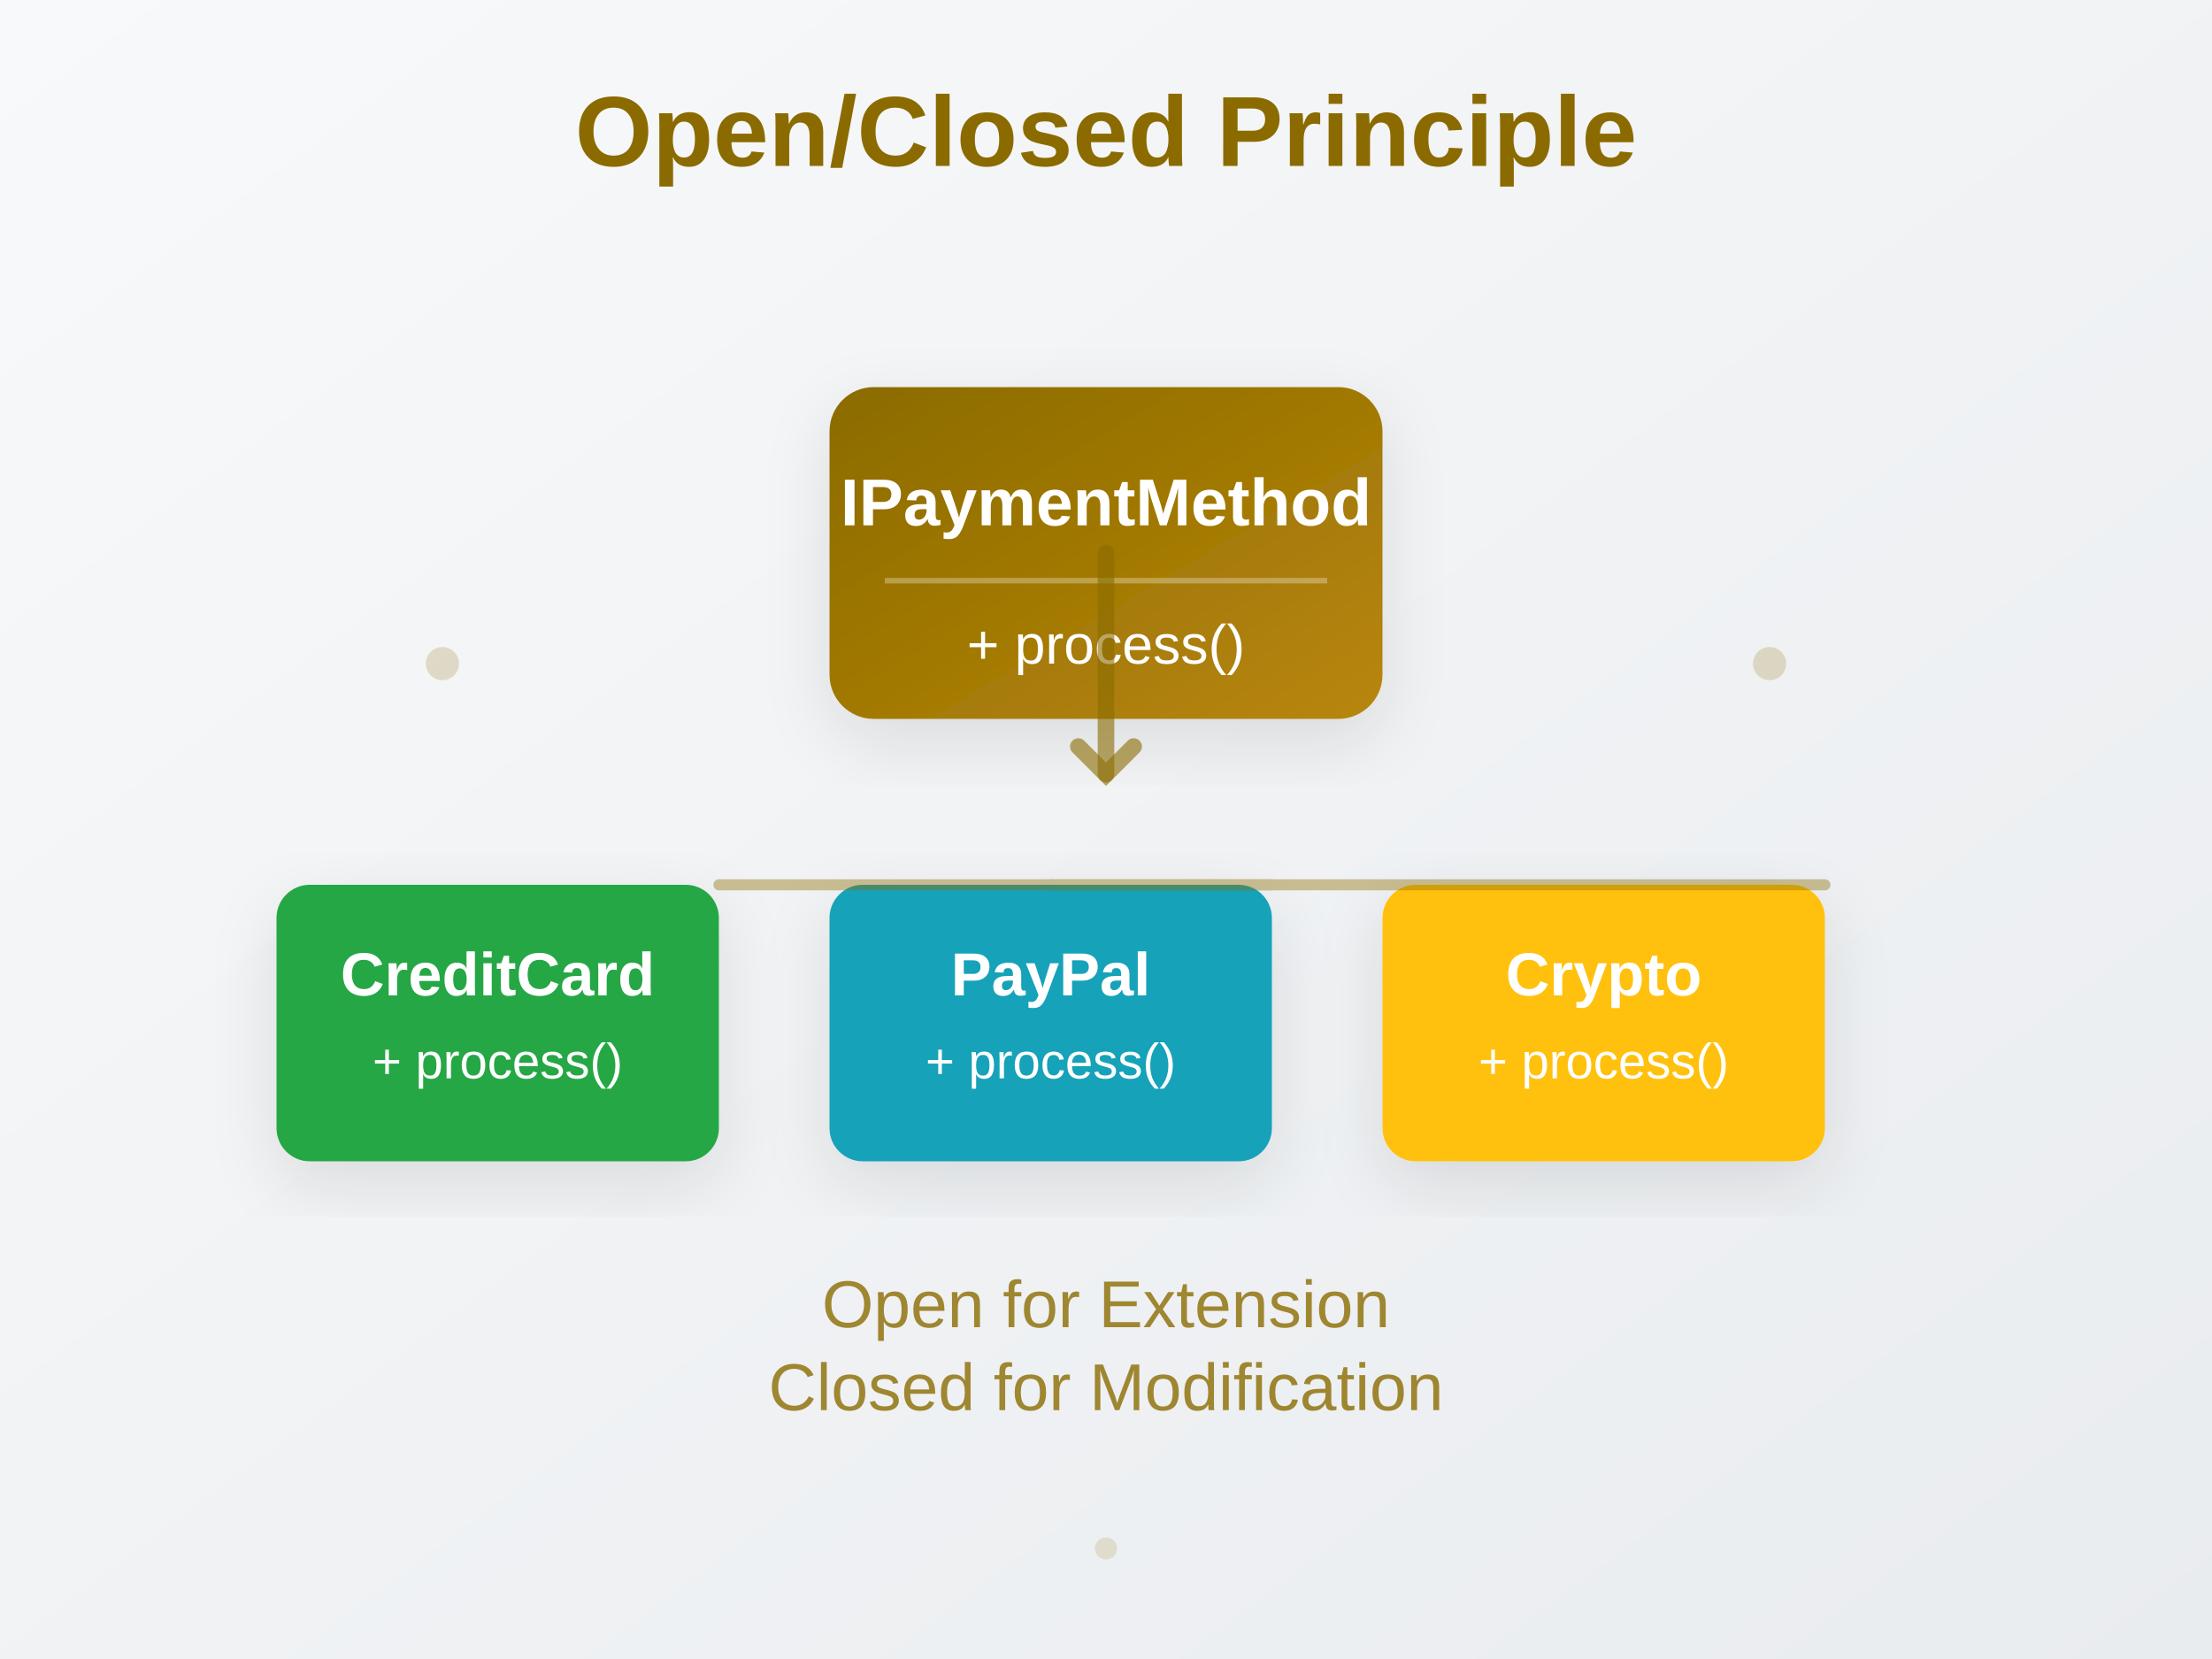
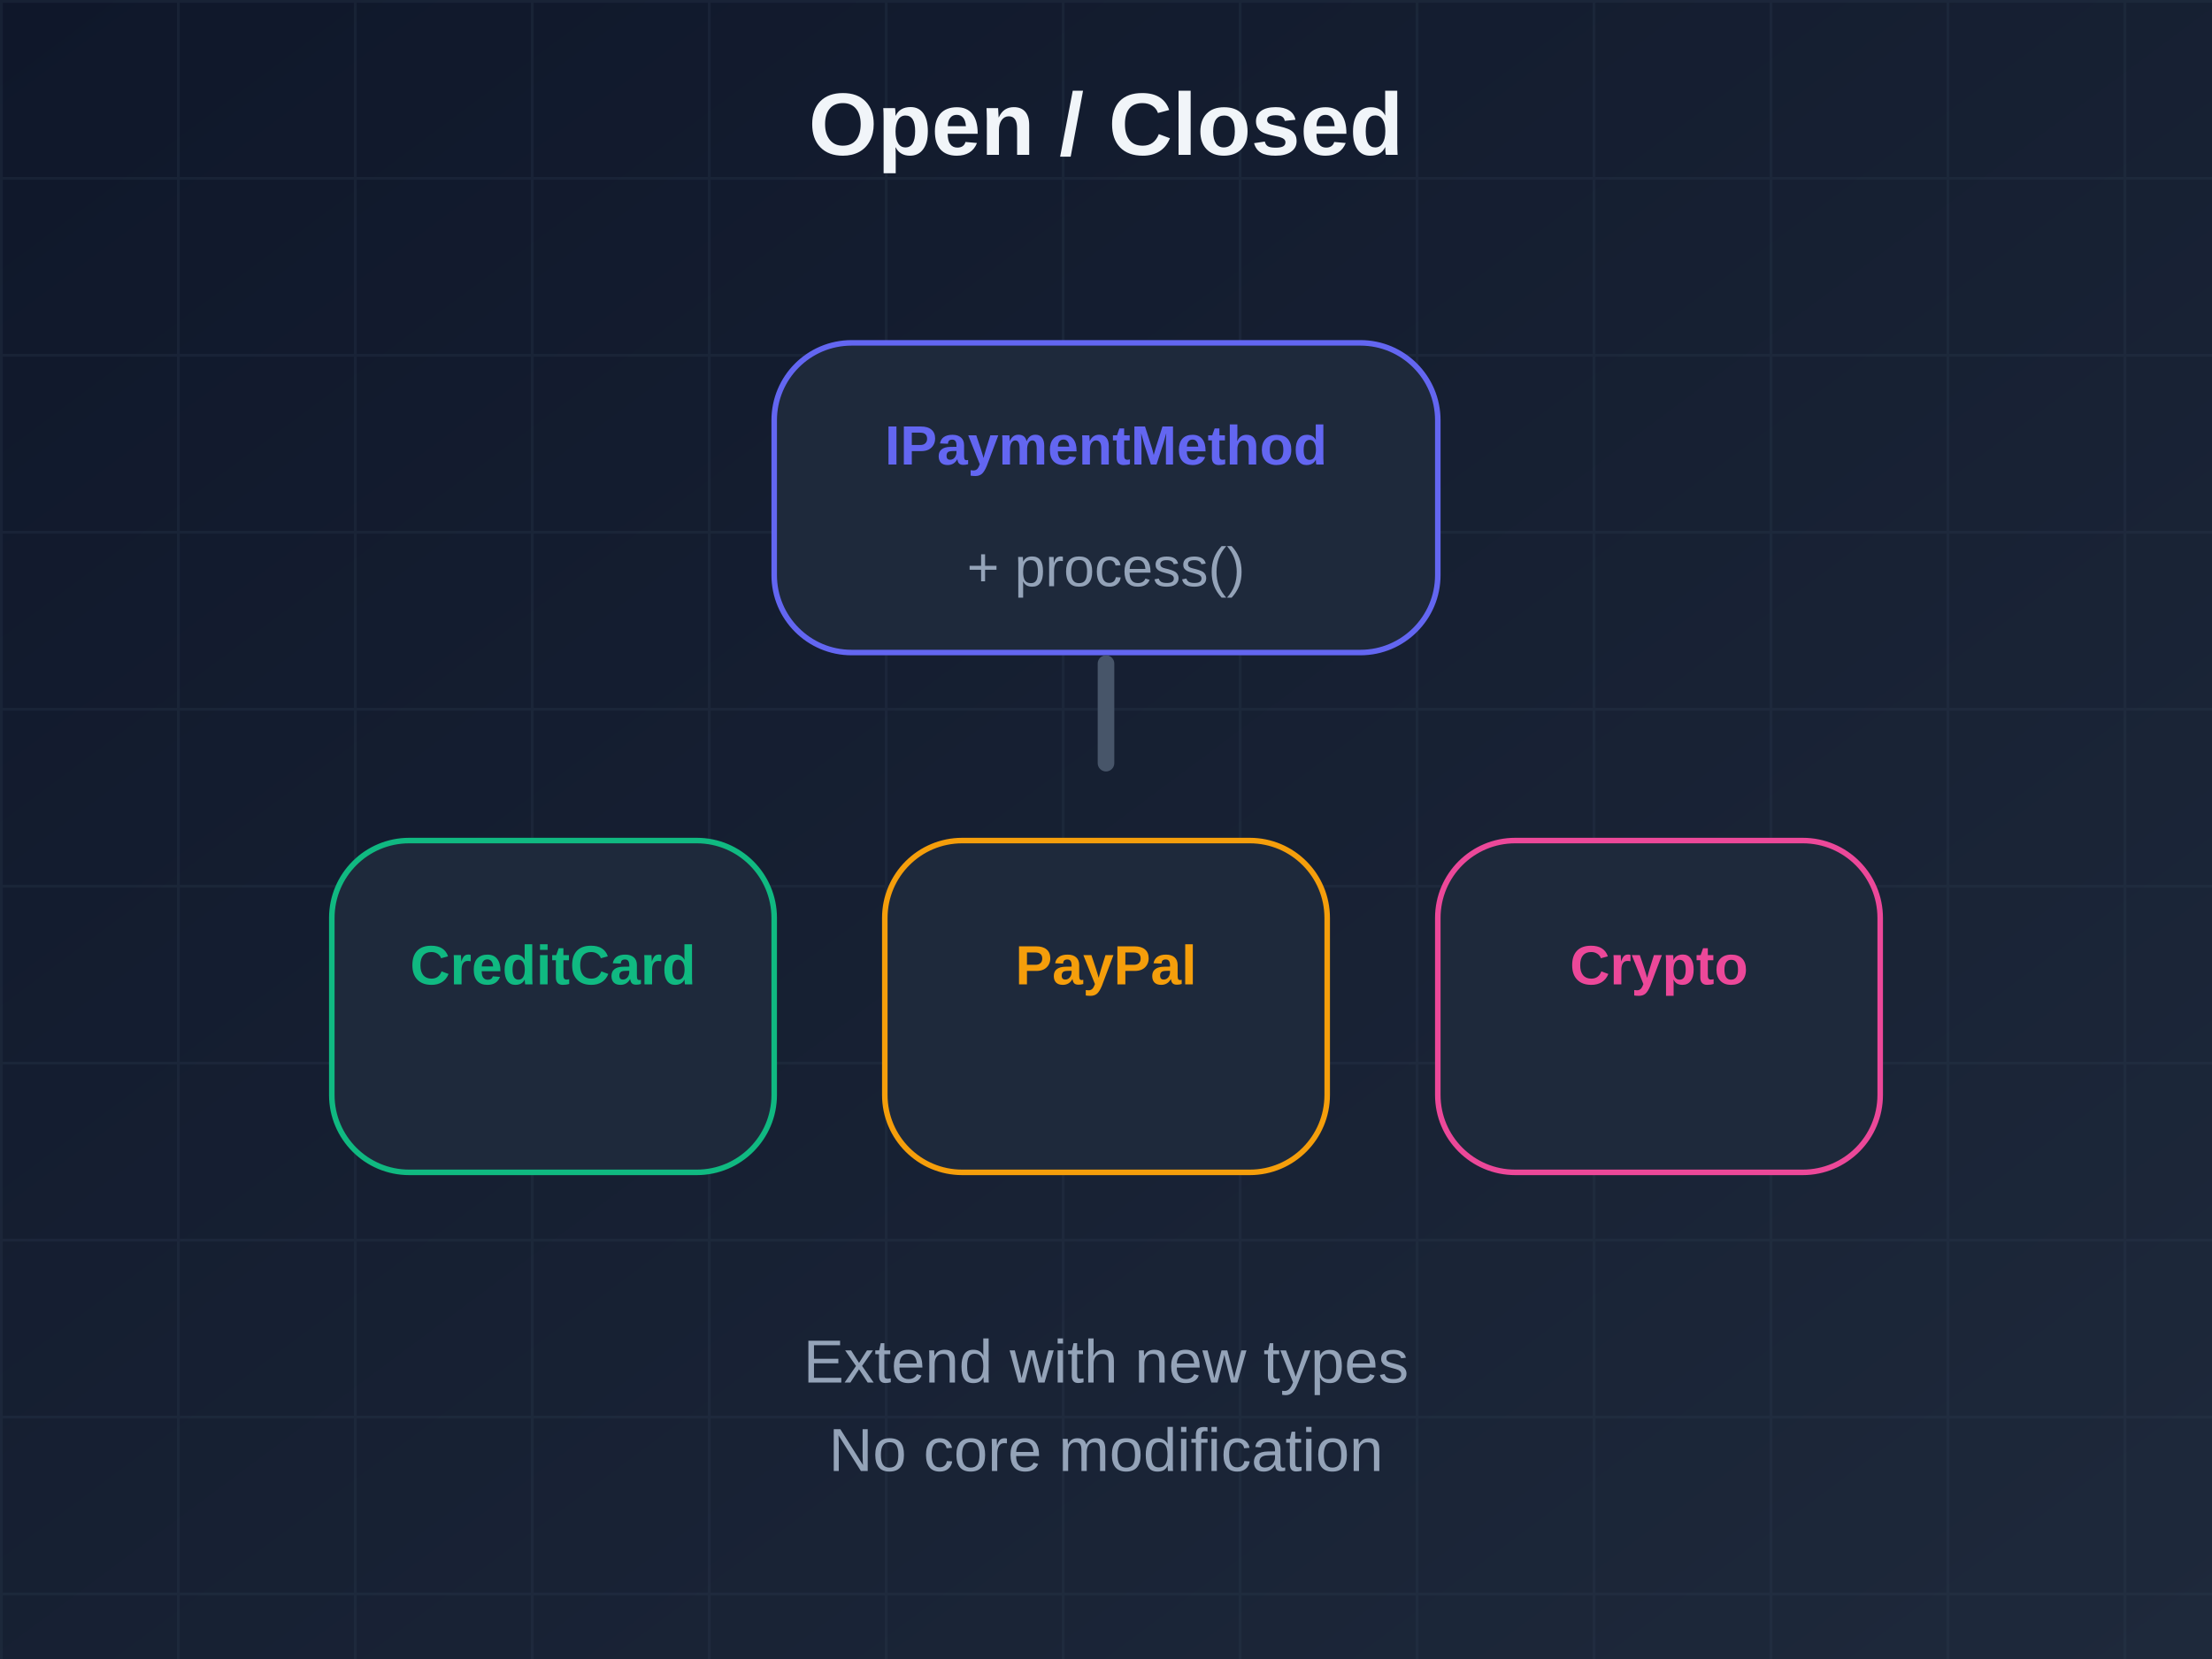
- <svg xmlns="http://www.w3.org/2000/svg" width="400" height="300" viewBox="0 0 400 300" fill="none">
+ <svg xmlns="http://www.w3.org/2000/svg" width="400" height="300" viewBox="0 0 400 300" fill="none" role="img">
  <defs>
-     <linearGradient id="bgGradient" x1="0%" y1="0%" x2="100%" y2="100%">
-       <stop offset="0%" style="stop-color:#f8f9fa;stop-opacity:1" />
-       <stop offset="100%" style="stop-color:#e9ecef;stop-opacity:1" />
+     <linearGradient id="bgOcp" x1="0" y1="0" x2="1" y2="1">
+       <stop offset="0" stop-color="#0f172a" />
+       <stop offset="1" stop-color="#1e293b" />
    </linearGradient>
-     <linearGradient id="accentGradient" x1="0%" y1="0%" x2="100%" y2="100%">
-       <stop offset="0%" style="stop-color:#8B6B00;stop-opacity:1" />
-       <stop offset="100%" style="stop-color:#B8860B;stop-opacity:1" />
-     </linearGradient>
-     <filter id="shadow" x="-20%" y="-20%" width="140%" height="140%">
-       <feDropShadow dx="0" dy="4" stdDeviation="6" flood-color="#000000" flood-opacity="0.1" />
-     </filter>
+     <pattern id="gridOcp" width="32" height="32" patternUnits="userSpaceOnUse">
+       <path d="M32 0H0V32" stroke="#334155" stroke-opacity="0.25" stroke-width="1" />
+     </pattern>
  </defs>
-   <rect width="400" height="300" fill="url(#bgGradient)" />
-   <text x="200" y="30" text-anchor="middle" fill="#8B6B00" font-family="Arial, sans-serif" font-size="18" font-weight="bold">Open/Closed Principle</text>
-   <g transform="translate(150, 70)">
-     <rect x="0" y="0" width="100" height="60" rx="8" fill="url(#accentGradient)" filter="url(#shadow)" />
-     <text x="50" y="25" text-anchor="middle" fill="white" font-family="Arial, sans-serif" font-size="12" font-weight="bold">IPaymentMethod</text>
-     <line x1="10" y1="35" x2="90" y2="35" stroke="white" stroke-width="1" opacity="0.3" />
-     <text x="50" y="50" text-anchor="middle" fill="white" font-family="Arial, sans-serif" font-size="10">+ process()</text>
+   <rect width="400" height="300" fill="url(#bgOcp)" />
+   <rect width="400" height="300" fill="url(#gridOcp)" />
+   <text x="200" y="28" text-anchor="middle" font-family="'Segoe UI',Arial" font-size="16" font-weight="600" fill="#f1f5f9">Open / Closed</text>
+   <g font-family="'Segoe UI',Arial" font-size="10" font-weight="500" text-anchor="middle">
+     <g transform="translate(200 90)">
+       <rect x="-60" y="-28" width="120" height="56" rx="14" fill="#1e293b" stroke="#6366f1" />
+       <text y="-6" fill="#6366f1" font-weight="600">IPaymentMethod</text>
+       <text y="16" fill="#94a3b8">+ process()</text>
+     </g>
+     <path d="M200 120V138" stroke="#475569" stroke-width="3" stroke-linecap="round" />
+     <g transform="translate(100 182)">
+       <rect x="-40" y="-30" width="80" height="60" rx="14" fill="#1e293b" stroke="#10b981" />
+       <text y="-4" fill="#10b981" font-weight="600">CreditCard</text>
+     </g>
+     <g transform="translate(200 182)">
+       <rect x="-40" y="-30" width="80" height="60" rx="14" fill="#1e293b" stroke="#f59e0b" />
+       <text y="-4" fill="#f59e0b" font-weight="600">PayPal</text>
+     </g>
+     <g transform="translate(300 182)">
+       <rect x="-40" y="-30" width="80" height="60" rx="14" fill="#1e293b" stroke="#ec4899" />
+       <text y="-4" fill="#ec4899" font-weight="600">Crypto</text>
+     </g>
  </g>
-   <g transform="translate(200, 100)">
-     <path d="M 0 0 L 0 40" stroke="#8B6B00" stroke-width="3" stroke-linecap="round" opacity="0.6" />
-     <path d="M -5 35 L 0 40 L 5 35" stroke="#8B6B00" stroke-width="3" stroke-linecap="round" opacity="0.6" />
-   </g>
-   <g transform="translate(50, 160)">
-     <rect x="0" y="0" width="80" height="50" rx="6" fill="#28a745" filter="url(#shadow)" />
-     <text x="40" y="20" text-anchor="middle" fill="white" font-family="Arial, sans-serif" font-size="11" font-weight="bold">CreditCard</text>
-     <text x="40" y="35" text-anchor="middle" fill="white" font-family="Arial, sans-serif" font-size="9">+ process()</text>
-   </g>
-   <g transform="translate(150, 160)">
-     <rect x="0" y="0" width="80" height="50" rx="6" fill="#17a2b8" filter="url(#shadow)" />
-     <text x="40" y="20" text-anchor="middle" fill="white" font-family="Arial, sans-serif" font-size="11" font-weight="bold">PayPal</text>
-     <text x="40" y="35" text-anchor="middle" fill="white" font-family="Arial, sans-serif" font-size="9">+ process()</text>
-   </g>
-   <g transform="translate(250, 160)">
-     <rect x="0" y="0" width="80" height="50" rx="6" fill="#ffc107" filter="url(#shadow)" />
-     <text x="40" y="20" text-anchor="middle" fill="white" font-family="Arial, sans-serif" font-size="11" font-weight="bold">Crypto</text>
-     <text x="40" y="35" text-anchor="middle" fill="white" font-family="Arial, sans-serif" font-size="9">+ process()</text>
-   </g>
-   <g stroke="#8B6B00" stroke-width="2" stroke-linecap="round" opacity="0.4">
-     <line x1="190" y1="160" x2="130" y2="160" />
-     <line x1="190" y1="160" x2="230" y2="160" />
-     <line x1="190" y1="160" x2="330" y2="160" />
-   </g>
-   <text x="200" y="240" text-anchor="middle" fill="#8B6B00" font-family="Arial, sans-serif" font-size="12" opacity="0.8">Open for Extension</text>
-   <text x="200" y="255" text-anchor="middle" fill="#8B6B00" font-family="Arial, sans-serif" font-size="12" opacity="0.8">Closed for Modification</text>
-   <circle cx="80" cy="120" r="3" fill="#8B6B00" opacity="0.2" />
-   <circle cx="320" cy="120" r="3" fill="#8B6B00" opacity="0.2" />
-   <circle cx="200" cy="280" r="2" fill="#8B6B00" opacity="0.15" />
+   <text x="200" y="250" text-anchor="middle" font-family="'Segoe UI',Arial" font-size="11" fill="#94a3b8">Extend with new types</text>
+   <text x="200" y="266" text-anchor="middle" font-family="'Segoe UI',Arial" font-size="11" fill="#94a3b8">No core modification</text>
</svg>
